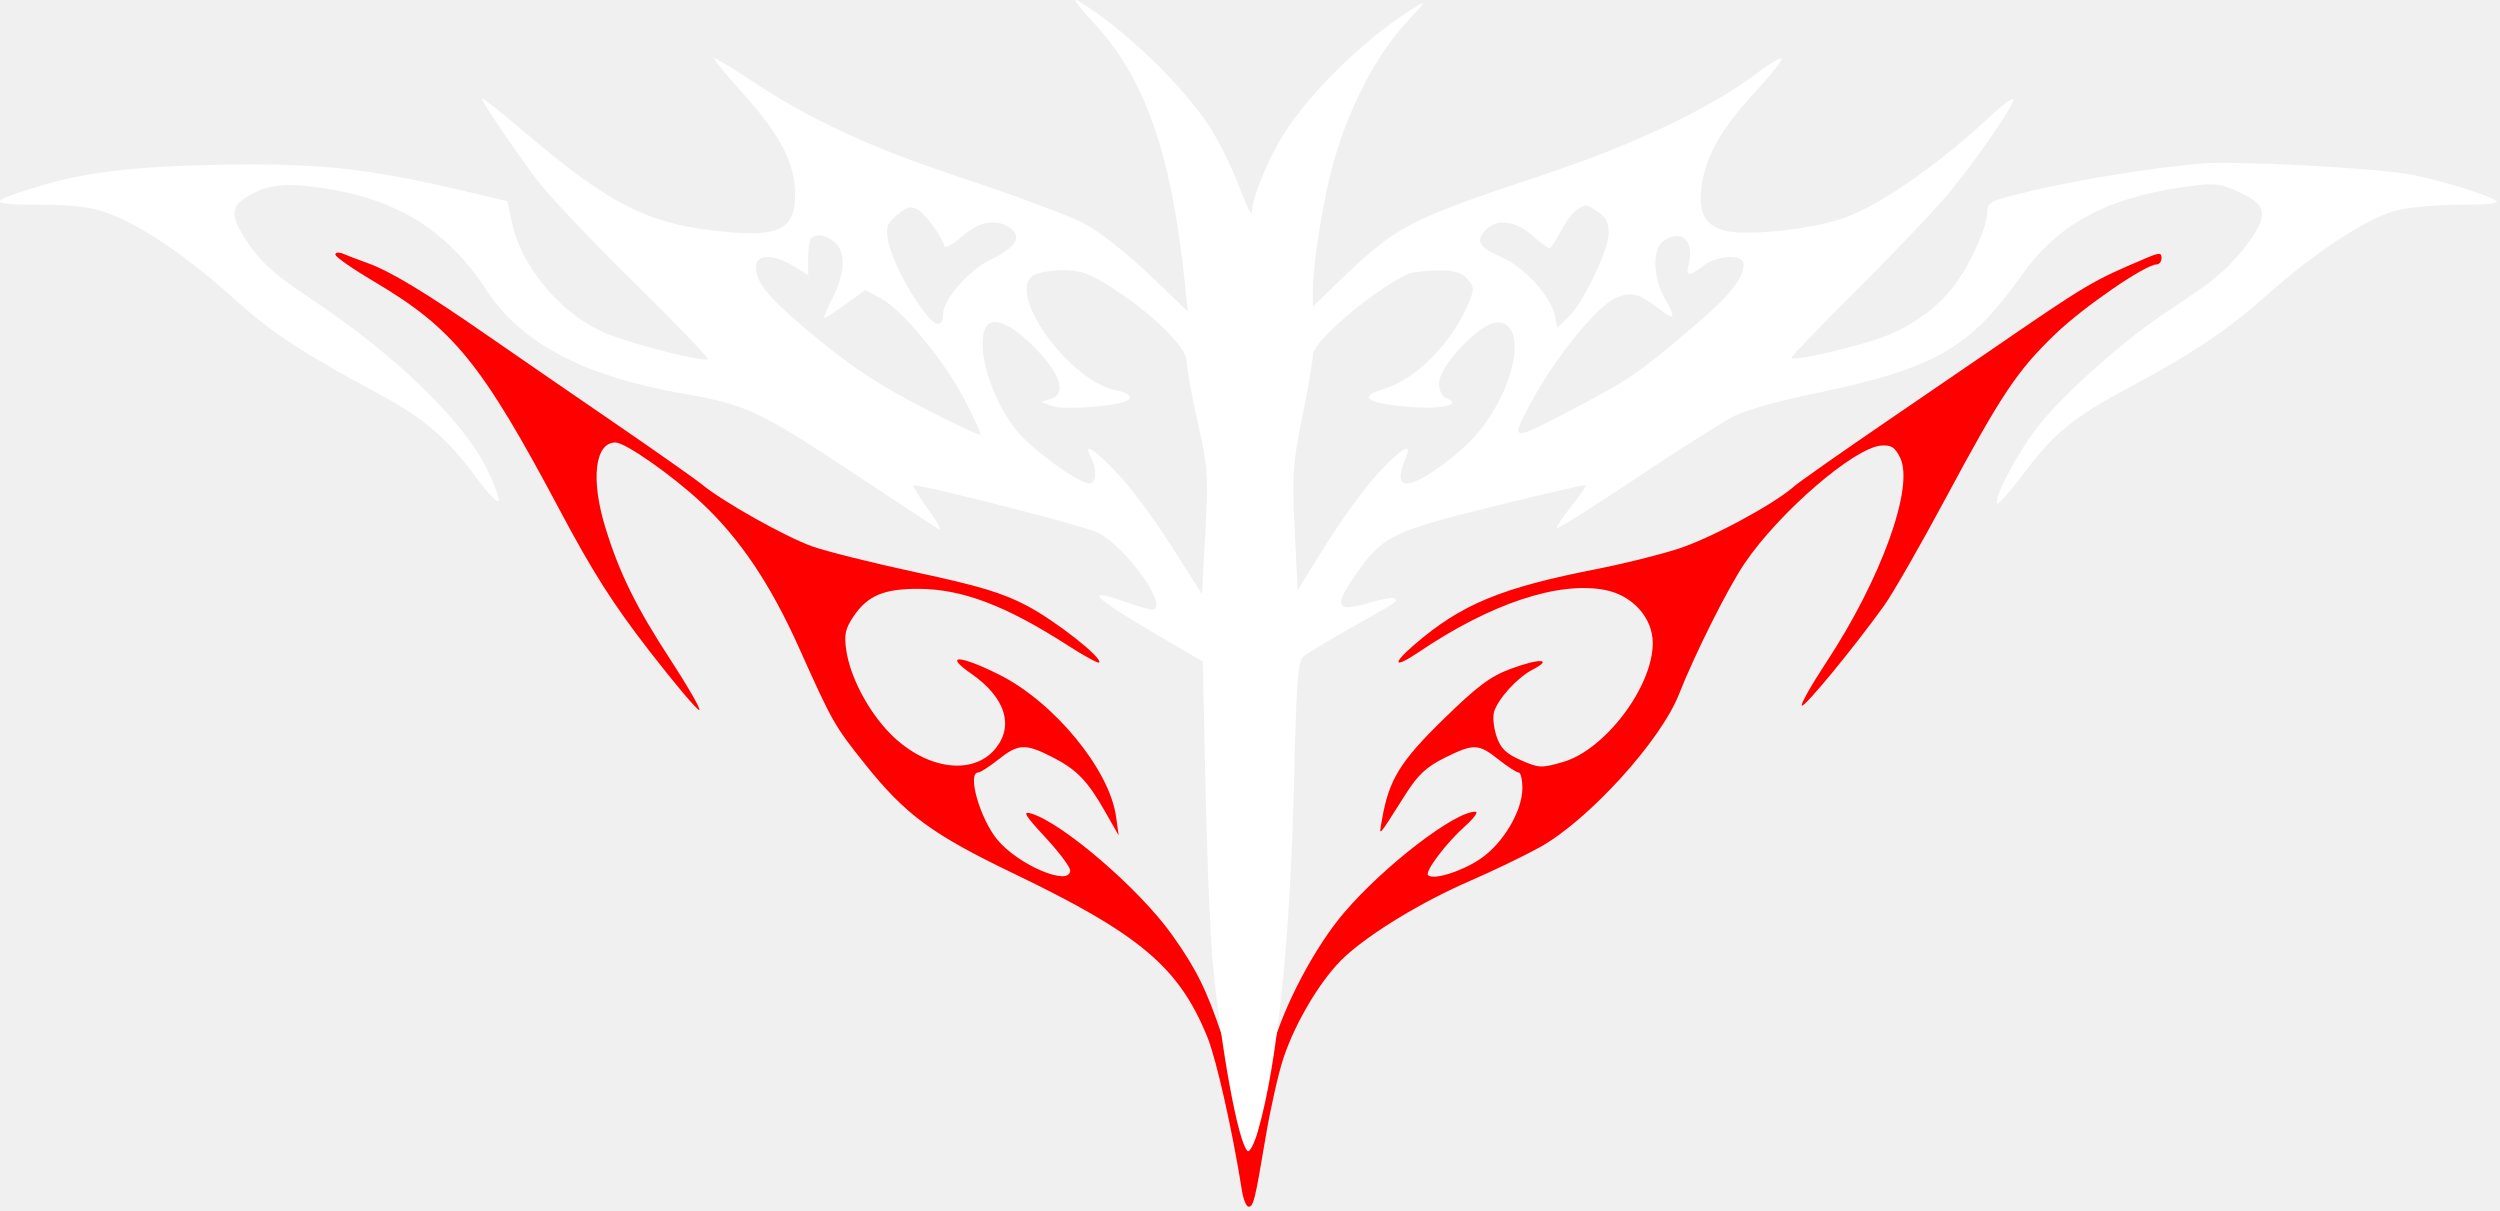
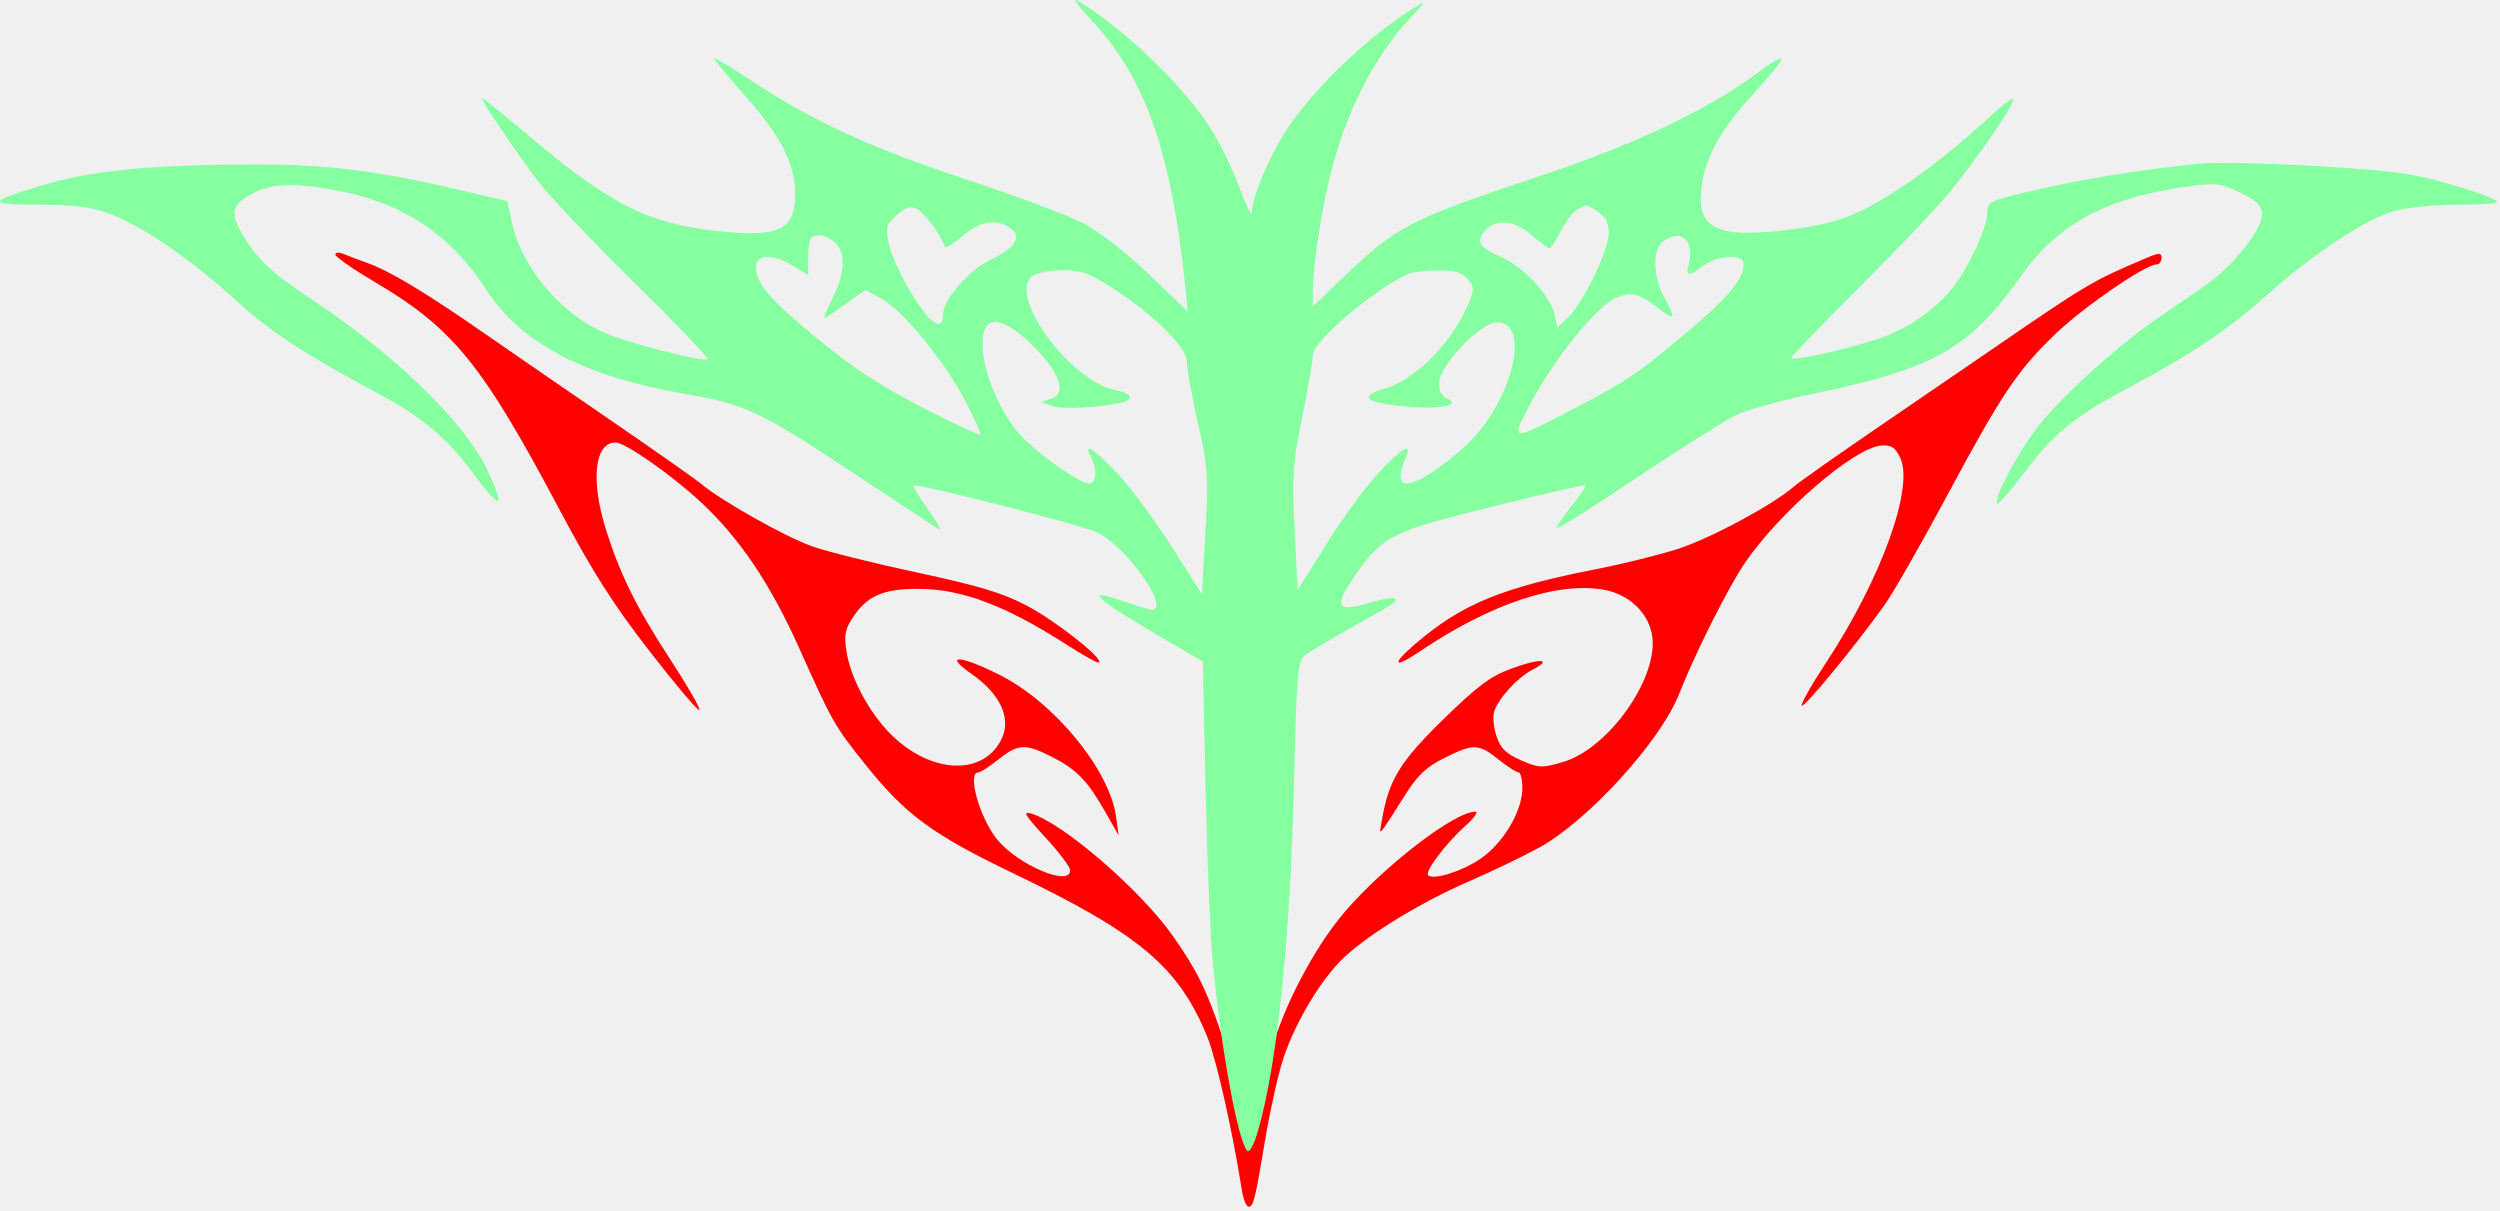
<svg xmlns="http://www.w3.org/2000/svg" width="574" height="278" viewBox="0 0 574 278" fill="none">
  <path fill-rule="evenodd" clip-rule="evenodd" d="M77 58.455C77 58.972 81.057 61.794 86.015 64.725C104.071 75.398 110.661 83.507 128.363 116.829C136.08 131.356 140.721 138.655 149.163 149.545C155.141 157.255 160.276 163.318 160.576 163.02C160.875 162.72 157.89 157.528 153.941 151.48C146.078 139.438 142.226 131.623 139.006 121.178C135.579 110.065 136.575 101.593 141.307 101.593C143.564 101.593 154.299 109.105 161.034 115.397C169.86 123.642 176.883 134.082 183.453 148.725C191.158 165.899 191.579 166.641 198.619 175.451C207.897 187.061 214.015 191.565 232.735 200.562C261.691 214.477 270.684 222.065 277.202 238.083C279.276 243.182 282.941 259.44 285.142 273.314C285.469 275.37 286.157 277.052 286.67 277.052C287.805 277.052 288.125 275.74 290.623 260.89C291.703 254.469 293.526 246.394 294.674 242.945C297.505 234.443 303.568 224.432 308.787 219.639C314.819 214.1 326.604 206.974 337.623 202.201C342.766 199.974 349.91 196.53 353.497 194.549C364.644 188.395 381.247 170.16 385.488 159.415C389.196 150.016 396.761 134.933 400.584 129.31C408.579 117.552 425.738 102.761 431.914 102.305C434.238 102.133 435.092 102.679 436.271 105.082C439.566 111.802 431.917 132.953 419.227 152.208C415.878 157.291 413.389 161.702 413.698 162.01C414.253 162.565 425.761 148.573 432.643 138.978C434.608 136.236 440.965 125.138 446.77 114.316C459.554 90.475 463.198 85.031 472.008 76.596C478.441 70.437 492.59 60.719 495.123 60.719C495.763 60.719 496.287 60.053 496.287 59.239C496.287 57.953 495.802 57.967 492.544 59.353C480.118 64.64 479.587 64.957 456.355 80.897C453.884 82.591 443.327 89.811 432.895 96.939C422.463 104.068 413.021 110.704 411.913 111.685C407.211 115.85 392.503 123.742 385.08 126.082C380.672 127.473 372.556 129.491 367.045 130.566C344.697 134.924 335.6 138.674 324.781 147.984C319.431 152.588 320.004 153.602 325.757 149.714C342.205 138.597 357.745 133.408 368.475 135.449C374.822 136.656 379.49 141.849 379.476 147.686C379.453 157.687 368.533 172.148 358.89 174.948C353.913 176.392 353.331 176.368 349.183 174.535C345.719 173.006 344.515 171.816 343.587 169.007C342.936 167.038 342.692 164.521 343.045 163.412C344.02 160.342 348.411 155.545 351.902 153.735C356.724 151.235 353.498 151.108 346.929 153.54C342.163 155.303 339.21 157.515 331.321 165.226C321.376 174.946 318.858 179.087 317.281 188.326C316.618 192.205 316.139 192.73 322.715 182.37C325.54 177.921 327.514 176.073 331.646 174.018C338.353 170.68 339.437 170.711 344.046 174.369C346.119 176.014 348.202 177.359 348.676 177.359C349.149 177.359 349.537 178.981 349.537 180.963C349.537 186.271 345.017 193.807 339.741 197.297C335.381 200.181 329.072 202.117 327.888 200.934C327.074 200.122 332.084 193.5 336.455 189.61C338.434 187.848 339.474 186.39 338.765 186.37C334.131 186.234 317.799 198.776 308.644 209.5C301.883 217.42 294.787 230.839 292.007 240.963C290.293 247.201 290.26 247.242 286.915 246.945C283.63 246.653 283.478 246.435 280.612 237.899C277.03 227.23 274.711 222.542 269.111 214.649C261.669 204.158 243.964 188.917 236.738 186.78C234.711 186.181 235.31 187.187 239.982 192.227C243.135 195.627 245.713 199.055 245.713 199.847C245.713 203.661 233.814 198.641 228.985 192.79C224.974 187.931 221.978 177.359 224.611 177.359C225.085 177.359 227.169 176.014 229.241 174.369C233.797 170.754 235.412 170.675 241.503 173.771C247.202 176.667 249.673 179.21 253.742 186.361L256.845 191.815L256.245 187.495C254.744 176.671 241.995 161.186 229.409 154.899C220.312 150.355 216.569 150.208 222.955 154.646C230.705 160.033 232.853 166.43 228.688 171.718C223.325 178.527 211.718 176.58 203.495 167.491C198.858 162.366 195.172 155.101 194.322 149.415C193.767 145.702 194.048 144.378 196.012 141.47C199.182 136.775 202.898 135.195 210.765 135.195C220.796 135.195 230.895 139.003 245.077 148.132C248.846 150.558 252.12 152.351 252.354 152.118C253.321 151.152 242.353 142.522 235.76 139.062C230.172 136.129 224.791 134.506 210.482 131.438C200.484 129.294 189.651 126.587 186.407 125.421C180.224 123.201 166.074 115.252 161.21 111.266C159.644 109.983 150.275 103.393 140.392 96.623C130.509 89.853 117.481 80.885 111.441 76.695C97.705 67.165 89.618 62.287 84.487 60.435C82.291 59.642 79.707 58.661 78.747 58.255C77.787 57.848 77 57.938 77 58.455Z" fill="#FF0000" />
-   <path fill-rule="evenodd" clip-rule="evenodd" d="M251.201 5.325C262.933 18.025 268.984 35.356 272.044 65.023L272.714 71.519L263.851 63.021C258.877 58.251 252.358 53.133 248.994 51.357C245.698 49.616 233.357 44.998 221.571 41.096C199.399 33.754 186.335 27.697 171.665 17.955C167.594 15.251 164.118 13.184 163.941 13.361C163.763 13.538 166.819 17.252 170.731 21.613C179.23 31.089 182.54 37.532 182.553 44.63C182.569 52.914 178.765 54.643 164.169 52.984C148.416 51.193 139.76 46.722 120.617 30.486C115.128 25.831 110.637 22.277 110.637 22.59C110.637 23.369 118.005 34.249 123.467 41.537C125.938 44.835 135.84 55.277 145.47 64.741C155.1 74.207 162.753 82.177 162.477 82.454C161.758 83.171 147.126 79.557 140.098 76.927C129.624 73.006 119.855 61.844 117.57 51.187L116.496 46.176L105.824 43.678C85.297 38.872 74.461 37.616 54.875 37.774C33.339 37.948 20.545 39.301 9.673 42.556C-3.053 46.367 -3.15 46.969 8.954 47.004C17.312 47.026 20.88 47.491 25.241 49.124C32.724 51.926 43.334 59.183 53.886 68.718C62.406 76.418 69.274 80.925 87.105 90.516C97.378 96.041 102.803 100.711 109.413 109.717C111.99 113.228 114.265 115.597 114.47 114.982C114.675 114.367 113.435 111.002 111.714 107.505C106.303 96.508 90.393 81.171 71.338 68.583C62.577 62.795 59.101 59.54 55.8 54.029C52.931 49.241 53.156 47.332 56.858 45.08C61.619 42.183 66.254 41.81 76.173 43.523C92.042 46.263 103.137 53.472 111.683 66.595C119.68 78.874 134.115 86.433 157.227 90.445C171.146 92.862 174.313 94.332 194.849 107.905C205.399 114.878 214.703 120.994 215.524 121.497C216.345 121.999 215.303 120.023 213.207 117.104C211.112 114.187 209.545 111.652 209.725 111.473C210.338 110.858 249.235 120.805 252.115 122.313C258.928 125.881 268.775 139.979 264.453 139.979C263.89 139.979 260.968 139.113 257.96 138.056C247.972 134.544 251.318 137.467 269.07 147.765L276.157 151.878L276.791 181.158C277.139 197.261 277.883 215.159 278.442 220.931C280.411 241.235 284.245 262.088 286.408 264.256C286.873 264.722 287.953 262.698 288.806 259.758C293.323 244.195 296.294 215.307 297.14 178.719C297.665 156.001 297.996 151.799 299.35 150.67C300.225 149.941 305.211 146.939 310.431 143.999C321.412 137.816 320.921 138.148 320.186 137.412C319.874 137.1 317.239 137.551 314.33 138.416C306.907 140.621 306.174 139.327 310.934 132.415C317.376 123.057 319.243 122.111 342.78 116.29C354.343 113.429 363.937 111.224 364.101 111.388C364.265 111.551 362.824 113.666 360.9 116.088C358.976 118.509 357.398 120.834 357.393 121.253C357.387 121.673 365.549 116.557 375.532 109.885C385.514 103.212 395.74 96.724 398.259 95.467C400.776 94.209 408.547 92.009 415.528 90.577C444.137 84.706 452.1 80.216 464.244 63.106C472.419 51.589 483.389 45.586 500.956 43.017C508.326 41.938 509.371 42.007 513.521 43.843C520.054 46.735 520.794 48.745 517.31 54.143C514.461 58.557 509.848 63.217 505.23 66.345C503.857 67.276 499.768 70.053 496.144 72.516C486.638 78.976 473.517 90.77 467.979 97.832C463.308 103.787 457.577 114.625 458.572 115.62C458.846 115.895 461.587 112.774 464.663 108.685C471.631 99.424 476.102 95.773 488.747 89.023C503.472 81.163 511.441 75.805 520.832 67.445C531.272 58.152 542.865 50.502 549.493 48.534C552.478 47.647 558.654 47.022 564.601 47.004C571.798 46.982 574.171 46.689 572.944 45.973C570.278 44.418 559.92 41.278 553.498 40.077C545.258 38.536 512.962 36.855 505.23 37.564C493.495 38.642 477.939 41.137 467.02 43.694C456.691 46.112 456.281 46.31 456.271 48.87C456.259 52.145 452.305 60.821 448.627 65.647C444.371 71.227 437.614 75.839 430.404 78.079C421.985 80.696 411.327 82.958 411.327 82.129C411.327 81.777 418.32 74.523 426.866 66.01C435.413 57.497 444.795 47.608 447.715 44.035C454.118 36.201 462.275 24.331 462.275 22.848C462.275 22.257 460.14 23.76 457.529 26.188C443.99 38.779 430.341 48.084 421.72 50.598C413.764 52.919 400.506 54.151 396.145 52.977C391.392 51.697 389.949 49.055 390.671 42.955C391.48 36.129 395.173 29.552 402.866 21.24C406.562 17.245 409.348 13.738 409.056 13.447C408.765 13.155 406.484 14.477 403.988 16.383C393.072 24.719 375.677 33.038 354.21 40.19C323.426 50.446 320.735 51.83 308.183 63.877L301.44 70.348V66.758C301.44 61.124 303.384 48.267 305.513 39.829C309.096 25.62 315.73 12.668 323.768 4.182C327.445 0.301 327.574 0.014 324.916 1.643C314.09 8.277 301.229 20.652 294.945 30.478C291.228 36.292 287.5 45.331 287.406 48.758C287.38 49.733 286.086 47.111 284.533 42.932C282.979 38.751 280.013 32.68 277.941 29.44C271.758 19.769 258.592 7.031 247.995 0.468C245.87 -0.848 246.802 0.563 251.201 5.325ZM205.954 49.351C203.624 51.357 203.345 52.167 203.923 55.253C204.687 59.325 208.362 66.616 212.167 71.608C214.818 75.084 216.528 75.281 216.528 72.11C216.528 68.86 222.392 62.068 227.194 59.757C233.121 56.904 234.753 54.465 232.071 52.471C228.875 50.098 224.924 50.737 220.891 54.279C218.858 56.065 217.042 57.078 216.857 56.528C215.95 53.837 212.42 49.042 210.647 48.094C209.043 47.234 208.13 47.479 205.954 49.351ZM362.121 48.117C361.156 48.68 359.461 50.914 358.355 53.084C357.248 55.253 356.074 57.028 355.746 57.028C355.418 57.028 353.613 55.678 351.735 54.029C347.765 50.541 343.529 50.124 340.957 52.967C338.726 55.434 339.602 56.787 344.963 59.159C349.966 61.373 355.989 67.948 356.927 72.219L357.577 75.182L360.012 72.894C363.44 69.672 369.37 57.389 369.37 53.511C369.37 51.16 368.689 49.815 366.908 48.648C364.048 46.773 364.367 46.808 362.121 48.117ZM186.226 54.696C185.86 55.062 185.56 57.123 185.56 59.274V63.187L182.195 61.107C177.549 58.234 173.57 58.312 173.577 61.275C173.586 65.121 176.69 68.73 187.911 77.945C195.759 84.391 202.333 88.693 211.709 93.521C218.834 97.19 224.843 100.011 225.063 99.792C225.283 99.573 223.701 96.03 221.548 91.919C216.763 82.782 207.244 71.21 202.328 68.551L198.687 66.582L194.208 69.8C191.744 71.57 189.526 73.018 189.279 73.018C189.031 73.018 189.891 70.918 191.19 68.352C194.027 62.745 194.229 57.951 191.724 55.683C189.835 53.974 187.388 53.534 186.226 54.696ZM381.831 55.424C379.287 57.285 379.547 63.981 382.348 68.73C384.842 72.96 384.512 73.707 381.261 71.182C376.297 67.329 374.65 66.876 371.053 68.38C366.735 70.184 357.047 82.097 351.581 92.322C346.597 101.644 346.499 101.636 362.378 93.29C374.136 87.11 376.193 85.688 388.676 75.104C397.118 67.947 400.338 63.935 400.338 60.576C400.338 58.287 394.175 58.586 391.075 61.025C387.801 63.602 386.982 63.549 387.698 60.805C389.15 55.254 386.006 52.369 381.831 55.424ZM237.057 63.364C231.174 67.667 245.759 87.631 256.237 89.615C259.783 90.287 260.491 91.587 257.735 92.368C253.56 93.55 243.794 94.059 241.518 93.212L239.038 92.29L241.329 91.562C245.059 90.378 243.345 85.484 237.023 79.264C231.517 73.85 227.336 72.443 226.125 75.599C224.214 80.581 227.67 91.625 233.41 98.875C236.697 103.029 247.674 110.996 250.107 110.996C251.738 110.996 251.928 107.684 250.458 104.933C248.54 101.348 251.155 102.966 256.623 108.747C259.611 111.907 265.187 119.432 269.012 125.467L275.967 136.441L276.746 122.291C277.468 109.166 277.341 107.331 274.998 96.942C273.607 90.782 272.47 84.499 272.47 82.978C272.47 79.706 264.546 71.948 254.988 65.86C250.084 62.738 248.075 62.042 243.941 62.035C241.162 62.029 238.064 62.627 237.057 63.364ZM323.418 62.844C315.55 66.411 301.44 78.372 301.44 81.474C301.44 82.719 300.342 89.131 299 95.723C296.811 106.476 296.631 109.136 297.252 121.595L297.944 135.481L304.437 125.052C308.009 119.314 313.339 112.006 316.283 108.811C321.596 103.043 324.315 101.374 322.896 104.75C321.098 109.031 321.152 110.996 323.069 110.996C325.384 110.996 331.619 106.944 336.736 102.116C347.163 92.276 351.695 74.018 343.709 74.018C339.904 74.018 330.41 83.995 330.41 87.993C330.41 89.721 331.07 91.047 332.131 91.454C335.934 92.915 330.889 94.045 323.418 93.406C313.729 92.579 311.638 91.094 317.68 89.332C325.104 87.166 333.637 78.45 337.346 69.244C338.511 66.355 338.457 65.74 336.881 63.998C335.527 62.501 333.865 62.042 330.006 62.095C327.207 62.134 324.242 62.47 323.418 62.844Z" fill="white" />
+   <path fill-rule="evenodd" clip-rule="evenodd" d="M251.201 5.325C262.933 18.025 268.984 35.356 272.044 65.023L272.714 71.519L263.851 63.021C258.877 58.251 252.358 53.133 248.994 51.357C245.698 49.616 233.357 44.998 221.571 41.096C199.399 33.754 186.335 27.697 171.665 17.955C167.594 15.251 164.118 13.184 163.941 13.361C163.763 13.538 166.819 17.252 170.731 21.613C179.23 31.089 182.54 37.532 182.553 44.63C182.569 52.914 178.765 54.643 164.169 52.984C148.416 51.193 139.76 46.722 120.617 30.486C115.128 25.831 110.637 22.277 110.637 22.59C110.637 23.369 118.005 34.249 123.467 41.537C125.938 44.835 135.84 55.277 145.47 64.741C155.1 74.207 162.753 82.177 162.477 82.454C161.758 83.171 147.126 79.557 140.098 76.927C129.624 73.006 119.855 61.844 117.57 51.187L116.496 46.176L105.824 43.678C85.297 38.872 74.461 37.616 54.875 37.774C33.339 37.948 20.545 39.301 9.673 42.556C-3.053 46.367 -3.15 46.969 8.954 47.004C17.312 47.027 20.88 47.491 25.241 49.124C32.724 51.926 43.334 59.183 53.886 68.718C62.406 76.418 69.274 80.925 87.105 90.516C97.378 96.041 102.803 100.711 109.413 109.717C111.99 113.228 114.265 115.597 114.47 114.982C114.675 114.367 113.435 111.002 111.714 107.505C106.303 96.508 90.393 81.171 71.338 68.583C62.577 62.795 59.101 59.54 55.8 54.029C52.931 49.241 53.156 47.332 56.858 45.08C61.619 42.183 66.254 41.81 76.173 43.523C92.042 46.263 103.137 53.472 111.683 66.595C119.68 78.874 134.115 86.433 157.227 90.445C171.146 92.862 174.313 94.332 194.849 107.905C205.399 114.878 214.703 120.994 215.524 121.497C216.345 121.999 215.303 120.023 213.207 117.104C211.112 114.187 209.545 111.652 209.725 111.473C210.338 110.858 249.235 120.805 252.115 122.313C258.928 125.881 268.775 139.979 264.453 139.979C263.89 139.979 260.968 139.113 257.96 138.056C247.972 134.544 251.318 137.467 269.07 147.765L276.157 151.878L276.791 181.158C277.139 197.261 277.883 215.16 278.442 220.931C280.411 241.235 284.245 262.088 286.408 264.256C286.873 264.722 287.953 262.698 288.806 259.758C293.323 244.195 296.294 215.307 297.14 178.719C297.665 156.001 297.996 151.799 299.35 150.67C300.225 149.941 305.211 146.939 310.431 143.999C321.412 137.816 320.921 138.148 320.186 137.412C319.874 137.1 317.239 137.551 314.33 138.416C306.907 140.621 306.174 139.327 310.934 132.415C317.376 123.057 319.243 122.111 342.78 116.29C354.343 113.429 363.937 111.224 364.101 111.388C364.265 111.551 362.824 113.666 360.9 116.088C358.976 118.509 357.398 120.834 357.393 121.253C357.387 121.673 365.549 116.557 375.532 109.885C385.514 103.212 395.74 96.724 398.259 95.467C400.776 94.209 408.547 92.009 415.528 90.577C444.137 84.706 452.1 80.216 464.244 63.106C472.419 51.589 483.389 45.586 500.956 43.017C508.326 41.939 509.371 42.007 513.521 43.843C520.054 46.735 520.794 48.745 517.31 54.143C514.461 58.557 509.848 63.217 505.23 66.345C503.857 67.276 499.768 70.053 496.144 72.516C486.638 78.976 473.517 90.77 467.979 97.832C463.308 103.787 457.577 114.625 458.572 115.62C458.846 115.895 461.587 112.774 464.663 108.685C471.631 99.424 476.102 95.773 488.747 89.023C503.472 81.163 511.441 75.805 520.832 67.445C531.272 58.152 542.865 50.502 549.493 48.534C552.478 47.647 558.654 47.022 564.601 47.004C571.798 46.982 574.171 46.689 572.944 45.973C570.278 44.418 559.92 41.278 553.498 40.077C545.258 38.536 512.962 36.855 505.23 37.564C493.495 38.642 477.939 41.137 467.02 43.694C456.691 46.112 456.281 46.31 456.271 48.87C456.259 52.145 452.305 60.821 448.627 65.647C444.371 71.227 437.614 75.839 430.404 78.079C421.985 80.696 411.327 82.958 411.327 82.129C411.327 81.777 418.32 74.523 426.866 66.01C435.413 57.497 444.795 47.608 447.715 44.035C454.118 36.201 462.275 24.331 462.275 22.848C462.275 22.257 460.14 23.76 457.529 26.188C443.99 38.779 430.341 48.084 421.72 50.598C413.764 52.919 400.506 54.151 396.145 52.977C391.392 51.697 389.949 49.055 390.671 42.955C391.48 36.129 395.173 29.552 402.866 21.24C406.562 17.245 409.348 13.738 409.056 13.447C408.765 13.155 406.484 14.477 403.988 16.383C393.072 24.719 375.677 33.038 354.21 40.19C323.426 50.446 320.735 51.83 308.183 63.877L301.44 70.348V66.758C301.44 61.124 303.384 48.267 305.513 39.829C309.096 25.62 315.73 12.668 323.768 4.182C327.445 0.301 327.574 0.014 324.916 1.643C314.09 8.277 301.229 20.652 294.945 30.478C291.228 36.292 287.5 45.331 287.406 48.758C287.38 49.733 286.086 47.111 284.533 42.932C282.979 38.751 280.013 32.68 277.941 29.44C271.758 19.769 258.592 7.031 247.995 0.468C245.87 -0.848 246.802 0.563 251.201 5.325ZM205.954 49.351C203.624 51.357 203.345 52.167 203.923 55.253C204.687 59.325 208.362 66.616 212.167 71.608C214.818 75.084 216.528 75.281 216.528 72.11C216.528 68.86 222.392 62.068 227.194 59.757C233.121 56.904 234.753 54.465 232.071 52.471C228.875 50.098 224.924 50.737 220.891 54.279C218.858 56.065 217.042 57.078 216.857 56.528C215.95 53.837 212.42 49.042 210.647 48.094C209.043 47.234 208.13 47.479 205.954 49.351ZM362.121 48.117C361.156 48.68 359.461 50.914 358.355 53.084C357.248 55.253 356.074 57.028 355.746 57.028C355.418 57.028 353.613 55.678 351.735 54.029C347.765 50.541 343.529 50.124 340.957 52.967C338.726 55.434 339.602 56.787 344.963 59.159C349.966 61.373 355.989 67.948 356.927 72.219L357.577 75.182L360.012 72.894C363.44 69.672 369.37 57.389 369.37 53.511C369.37 51.16 368.689 49.815 366.908 48.648C364.048 46.773 364.368 46.808 362.121 48.117ZM186.226 54.696C185.86 55.062 185.56 57.123 185.56 59.274V63.187L182.195 61.107C177.549 58.234 173.57 58.312 173.577 61.275C173.586 65.121 176.69 68.73 187.911 77.945C195.759 84.391 202.333 88.693 211.709 93.521C218.834 97.19 224.843 100.011 225.063 99.793C225.283 99.573 223.701 96.03 221.548 91.919C216.763 82.782 207.244 71.21 202.328 68.551L198.687 66.582L194.208 69.8C191.744 71.57 189.526 73.018 189.279 73.018C189.031 73.018 189.891 70.918 191.19 68.352C194.027 62.745 194.229 57.951 191.724 55.684C189.835 53.974 187.388 53.534 186.226 54.696ZM381.831 55.424C379.287 57.285 379.547 63.981 382.348 68.73C384.842 72.96 384.512 73.707 381.261 71.182C376.297 67.329 374.65 66.876 371.053 68.38C366.735 70.184 357.047 82.097 351.581 92.322C346.597 101.644 346.499 101.636 362.378 93.29C374.136 87.11 376.193 85.688 388.676 75.104C397.118 67.947 400.338 63.935 400.338 60.576C400.338 58.287 394.175 58.586 391.075 61.025C387.801 63.602 386.982 63.549 387.698 60.805C389.15 55.254 386.006 52.369 381.831 55.424ZM237.057 63.364C231.174 67.667 245.759 87.631 256.237 89.615C259.783 90.287 260.491 91.587 257.735 92.368C253.56 93.55 243.794 94.059 241.518 93.212L239.038 92.29L241.329 91.562C245.059 90.378 243.345 85.484 237.023 79.265C231.517 73.85 227.336 72.443 226.125 75.599C224.214 80.581 227.67 91.625 233.41 98.875C236.697 103.029 247.674 110.996 250.107 110.996C251.738 110.996 251.928 107.684 250.458 104.933C248.54 101.348 251.155 102.966 256.623 108.747C259.611 111.907 265.187 119.432 269.012 125.467L275.967 136.441L276.746 122.291C277.468 109.166 277.341 107.331 274.998 96.942C273.607 90.782 272.47 84.499 272.47 82.978C272.47 79.706 264.546 71.948 254.988 65.861C250.084 62.738 248.075 62.042 243.941 62.035C241.162 62.029 238.064 62.627 237.057 63.364ZM323.418 62.844C315.55 66.411 301.44 78.372 301.44 81.474C301.44 82.719 300.342 89.131 299 95.723C296.811 106.476 296.631 109.136 297.252 121.595L297.944 135.481L304.437 125.052C308.009 119.314 313.339 112.006 316.283 108.811C321.596 103.043 324.315 101.374 322.896 104.75C321.098 109.031 321.152 110.996 323.069 110.996C325.384 110.996 331.619 106.944 336.736 102.116C347.163 92.276 351.695 74.018 343.709 74.018C339.904 74.018 330.41 83.995 330.41 87.993C330.41 89.721 331.07 91.047 332.131 91.454C335.934 92.915 330.889 94.045 323.418 93.406C313.729 92.579 311.638 91.094 317.68 89.332C325.104 87.166 333.637 78.45 337.346 69.245C338.511 66.355 338.457 65.74 336.881 63.998C335.527 62.501 333.865 62.042 330.006 62.095C327.207 62.134 324.242 62.471 323.418 62.844Z" fill="#86FFA1" />
</svg>
